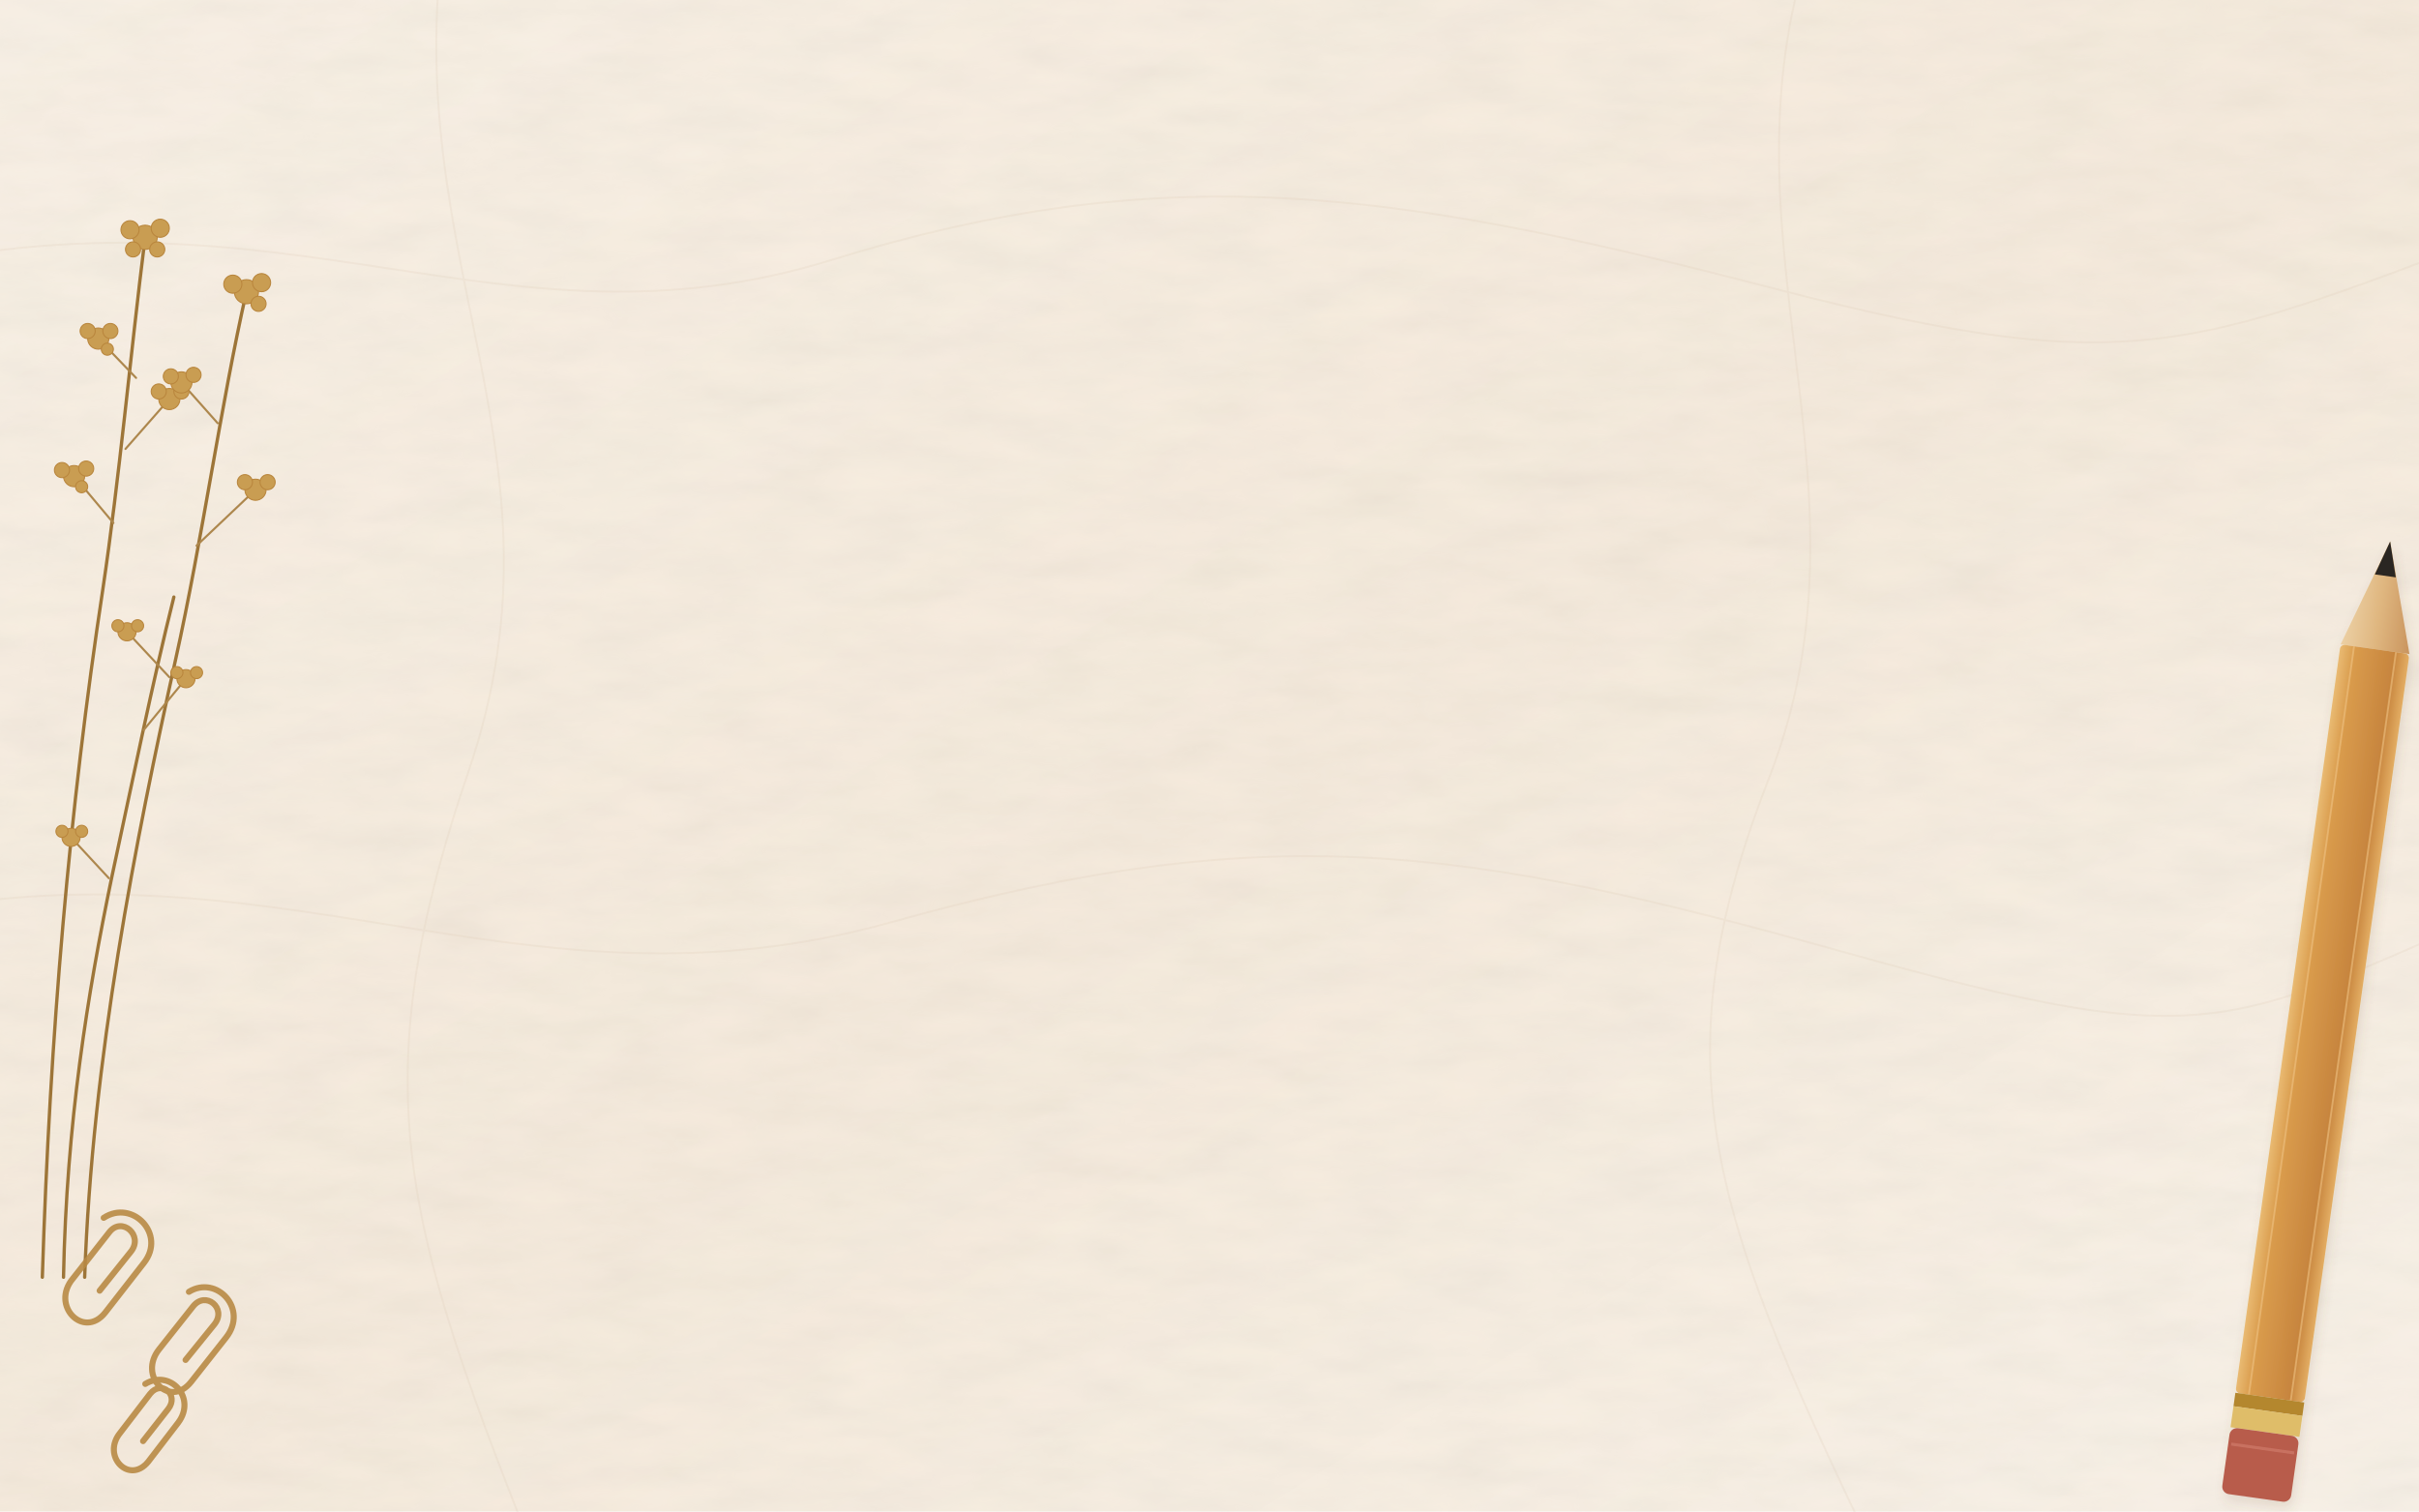
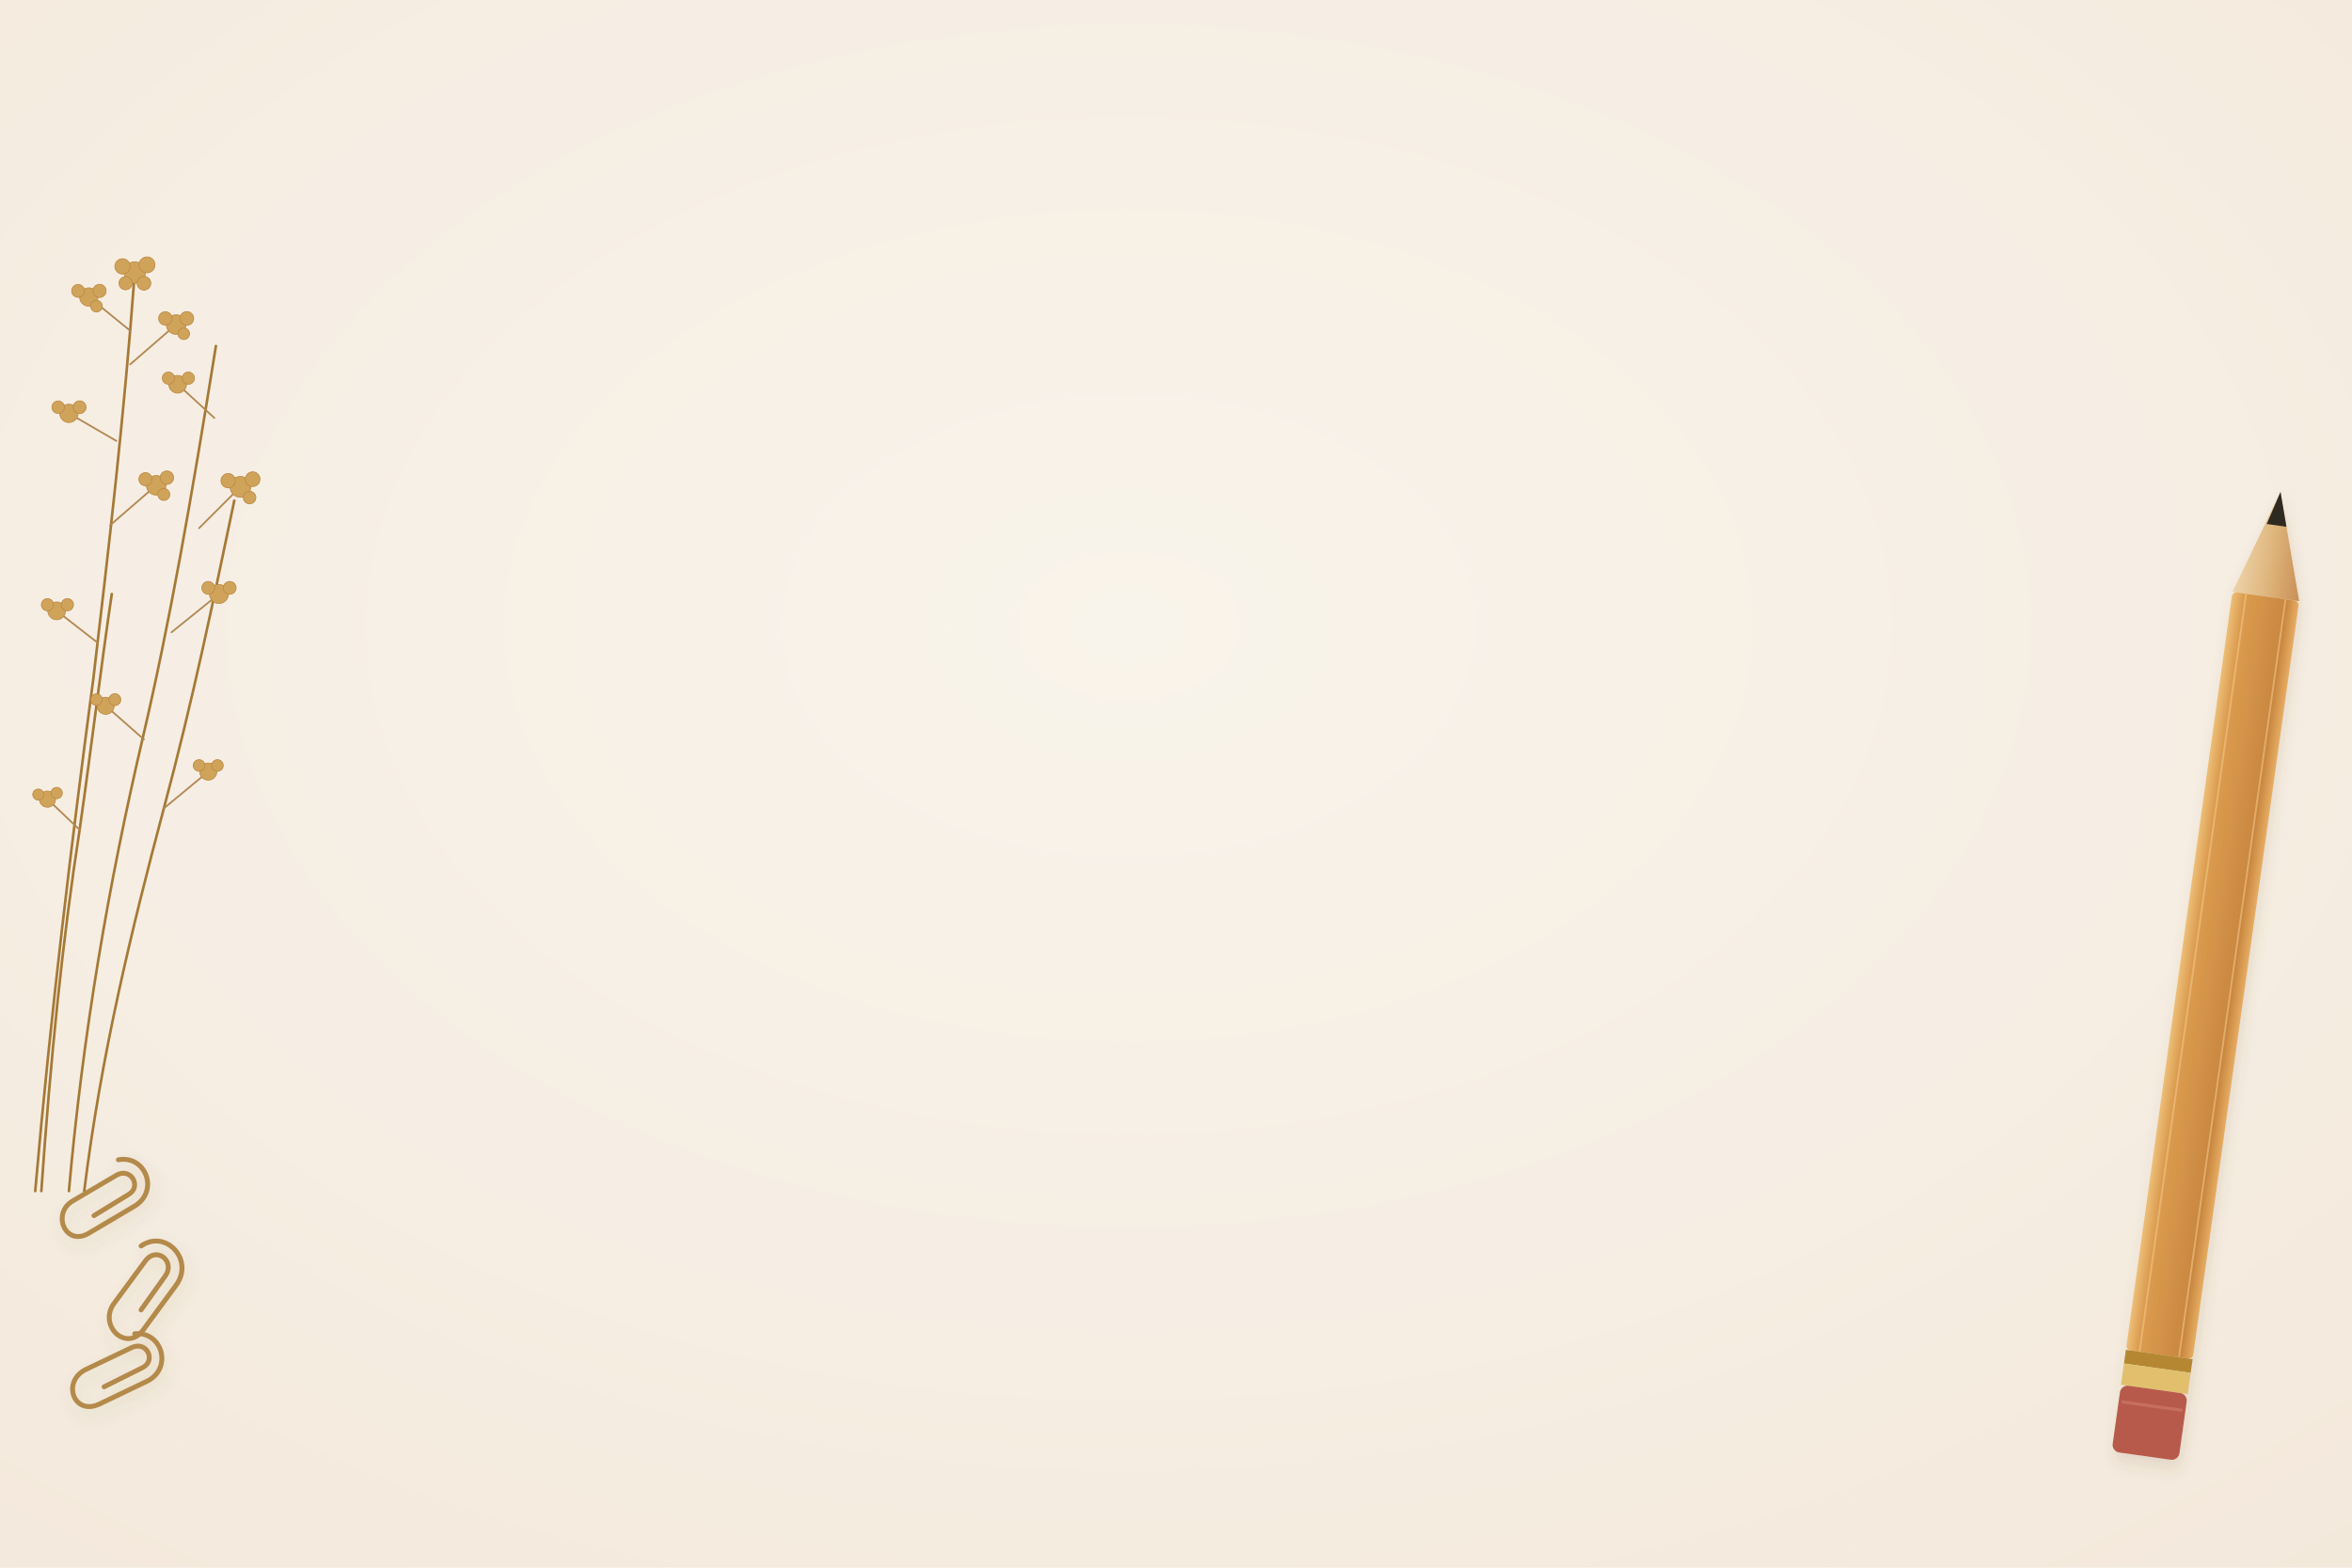
- <svg xmlns="http://www.w3.org/2000/svg" width="1600" height="1000" viewBox="0 0 1600 1000">
+ <svg xmlns="http://www.w3.org/2000/svg" width="1536" height="1024" viewBox="0 0 1536 1024">
  <defs>
    <filter id="paper" x="-10%" y="-10%" width="120%" height="120%">
-       <feTurbulence type="fractalNoise" baseFrequency="0.018 0.055" numOctaves="4" seed="13" result="noise" />
+       <feTurbulence type="fractalNoise" baseFrequency="0.55" numOctaves="4" seed="8" result="noise" />
      <feColorMatrix in="noise" type="saturate" values="0" result="mono" />
      <feComponentTransfer in="mono" result="soft">
-         <feFuncA type="table" tableValues="0 0.12" />
+         <feFuncA type="table" tableValues="0 0.055" />
      </feComponentTransfer>
      <feBlend in="SourceGraphic" in2="soft" mode="multiply" />
    </filter>
-     <linearGradient id="bg" x1="0" y1="0" x2="1" y2="1">
-       <stop offset="0" stop-color="#f8f0e5" />
-       <stop offset="0.52" stop-color="#f5eadc" />
-       <stop offset="1" stop-color="#f8f1e7" />
-     </linearGradient>
+     <radialGradient id="bg" cx="48%" cy="40%" r="78%">
+       <stop offset="0" stop-color="#fbf6ee" />
+       <stop offset=".6" stop-color="#f6eee3" />
+       <stop offset="1" stop-color="#f3e7d8" />
+     </radialGradient>
    <linearGradient id="pencil" x1="0" x2="1">
-       <stop offset="0" stop-color="#e9ba72" />
-       <stop offset=".22" stop-color="#d99b4c" />
-       <stop offset=".78" stop-color="#c7853e" />
-       <stop offset="1" stop-color="#e3ad63" />
+       <stop offset="0" stop-color="#edbe78" />
+       <stop offset=".18" stop-color="#db9c4f" />
+       <stop offset=".82" stop-color="#c98740" />
+       <stop offset="1" stop-color="#e6ad63" />
    </linearGradient>
    <linearGradient id="wood" x1="0" x2="1">
-       <stop offset="0" stop-color="#ecd0a4" />
-       <stop offset=".5" stop-color="#dfb67f" />
-       <stop offset="1" stop-color="#c9945e" />
+       <stop offset="0" stop-color="#edd3aa" />
+       <stop offset=".5" stop-color="#dfb57c" />
+       <stop offset="1" stop-color="#c88f56" />
    </linearGradient>
-     <filter id="shadow" x="-40%" y="-40%" width="180%" height="180%">
-       <feDropShadow dx="2" dy="4" stdDeviation="4" flood-color="#795b3c" flood-opacity=".15" />
+     <filter id="shadow" x="-60%" y="-60%" width="220%" height="220%">
+       <feDropShadow dx="2" dy="5" stdDeviation="5" flood-color="#715538" flood-opacity=".14" />
    </filter>
  </defs>
-   <rect width="1600" height="1000" fill="url(#bg)" filter="url(#paper)" />
-   <g opacity=".18" fill="none" stroke="#d6c3ad" stroke-width="1.3">
-     <path d="M-80 180 C190 115 330 240 550 172 S920 125 1170 190 S1450 230 1690 140" />
-     <path d="M-90 610 C180 545 340 680 590 610 S970 560 1220 630 S1470 680 1680 590" />
-     <path d="M300 -80 C250 160 385 290 310 510 S270 820 370 1070" />
-     <path d="M1210 -70 C1120 140 1250 310 1170 515 S1140 820 1260 1070" />
-   </g>
-   <g transform="translate(18 145)" stroke-linecap="round">
-     <g fill="none" stroke="#9d7538" stroke-width="2.2">
-       <path d="M10 700 C15 540 28 390 50 245 C61 171 68 92 78 12" />
-       <path d="M38 700 C43 555 72 410 98 292 C116 211 128 123 145 48" />
-       <path d="M24 700 C26 598 40 512 56 435 C70 370 83 306 97 250" />
+   <rect width="1536" height="1024" fill="url(#bg)" />
+   <rect width="1536" height="1024" fill="#f7efe4" opacity=".28" filter="url(#paper)" />
+   <g transform="translate(3 128)" stroke-linecap="round">
+     <g fill="none" stroke="#a57936" stroke-width="1.7">
+       <path d="M20 650 C30 535 44 420 58 315 C68 230 78 145 85 50" />
+       <path d="M42 650 C51 548 68 449 90 355 C108 278 122 198 138 98" />
+       <path d="M24 650 C30 563 38 485 49 414 C57 358 63 307 70 260" />
+       <path d="M52 650 C63 561 83 479 104 400 C123 329 136 266 150 199" />
    </g>
-     <g fill="none" stroke="#ad874d" stroke-width="1.4">
-       <path d="M57 201L31 170M65 152L94 119M72 105L47 79M94 303L66 273M112 216L151 179M126 135L102 108M54 436L29 409M77 338L105 304" />
+     <g fill="none" stroke="#b18853" stroke-width="1.15">
+       <path d="M82 88L55 66M82 110L112 84M73 160L42 142M69 215L99 189M61 292L34 271M91 355L66 333M109 285L140 260M127 217L154 190M137 145L113 123M49 414L28 394M104 400L133 376" />
    </g>
-     <g fill="#c99d52" stroke="#b9863d" stroke-width=".7">
-       <g transform="translate(78 12)">
-         <circle r="8" />
-         <circle cx="10" cy="-6" r="6" />
-         <circle cx="-10" cy="-5" r="6" />
-         <circle cx="8" cy="8" r="5" />
-         <circle cx="-8" cy="8" r="5" />
+     <g fill="#d0a35b" stroke="#bb8841" stroke-width=".5">
+       <g transform="translate(85 50)">
+         <circle r="7" />
+         <circle cx="8" cy="-5" r="5.2" />
+         <circle cx="-8" cy="-4" r="5" />
+         <circle cx="6" cy="7" r="4.5" />
+         <circle cx="-6" cy="7" r="4.3" />
      </g>
-       <g transform="translate(47 79)">
-         <circle r="7" />
-         <circle cx="8" cy="-5" r="5" />
-         <circle cx="-7" cy="-5" r="5" />
-         <circle cx="6" cy="7" r="4" />
+       <g transform="translate(55 66)">
+         <circle r="6" />
+         <circle cx="7" cy="-4" r="4.3" />
+         <circle cx="-7" cy="-4" r="4.2" />
+         <circle cx="5" cy="6" r="3.8" />
      </g>
-       <g transform="translate(31 170)">
-         <circle r="7" />
-         <circle cx="8" cy="-5" r="5" />
-         <circle cx="-8" cy="-4" r="5" />
-         <circle cx="5" cy="7" r="4" />
+       <g transform="translate(112 84)">
+         <circle r="6.4" />
+         <circle cx="7" cy="-4" r="4.5" />
+         <circle cx="-7" cy="-4" r="4.4" />
+         <circle cx="5" cy="6" r="3.8" />
      </g>
-       <g transform="translate(94 119)">
-         <circle r="7" />
-         <circle cx="8" cy="-5" r="5" />
-         <circle cx="-7" cy="-5" r="5" />
+       <g transform="translate(42 142)">
+         <circle r="6" />
+         <circle cx="7" cy="-4" r="4.2" />
+         <circle cx="-7" cy="-4" r="4.1" />
      </g>
-       <g transform="translate(145 48)">
-         <circle r="8" />
-         <circle cx="10" cy="-6" r="6" />
-         <circle cx="-9" cy="-5" r="6" />
-         <circle cx="8" cy="8" r="5" />
+       <g transform="translate(99 189)">
+         <circle r="6.4" />
+         <circle cx="7" cy="-5" r="4.4" />
+         <circle cx="-7" cy="-4" r="4.3" />
+         <circle cx="5" cy="6" r="3.9" />
      </g>
-       <g transform="translate(102 108)">
-         <circle r="7" />
-         <circle cx="8" cy="-5" r="5" />
-         <circle cx="-7" cy="-4" r="5" />
+       <g transform="translate(154 190)">
+         <circle r="6.8" />
+         <circle cx="8" cy="-5" r="4.8" />
+         <circle cx="-8" cy="-4" r="4.7" />
+         <circle cx="6" cy="7" r="4.1" />
      </g>
-       <g transform="translate(151 179)">
-         <circle r="7" />
-         <circle cx="8" cy="-5" r="5" />
-         <circle cx="-7" cy="-5" r="5" />
-       </g>
-       <g transform="translate(66 273)">
-         <circle r="6" />
+       <g transform="translate(113 123)">
+         <circle r="5.8" />
        <circle cx="7" cy="-4" r="4" />
        <circle cx="-6" cy="-4" r="4" />
      </g>
-       <g transform="translate(105 304)">
-         <circle r="6" />
+       <g transform="translate(34 271)">
+         <circle r="5.8" />
        <circle cx="7" cy="-4" r="4" />
        <circle cx="-6" cy="-4" r="4" />
      </g>
-       <g transform="translate(29 409)">
-         <circle r="6" />
-         <circle cx="7" cy="-4" r="4" />
-         <circle cx="-6" cy="-4" r="4" />
+       <g transform="translate(140 260)">
+         <circle r="6.2" />
+         <circle cx="7" cy="-4" r="4.2" />
+         <circle cx="-7" cy="-4" r="4.2" />
+       </g>
+       <g transform="translate(66 333)">
+         <circle r="5.6" />
+         <circle cx="6" cy="-4" r="3.9" />
+         <circle cx="-6" cy="-4" r="3.8" />
+       </g>
+       <g transform="translate(28 394)">
+         <circle r="5.3" />
+         <circle cx="6" cy="-4" r="3.7" />
+         <circle cx="-6" cy="-3" r="3.6" />
+       </g>
+       <g transform="translate(133 376)">
+         <circle r="5.6" />
+         <circle cx="6" cy="-4" r="3.8" />
+         <circle cx="-6" cy="-4" r="3.8" />
      </g>
    </g>
  </g>
-   <g transform="translate(38 805) rotate(-10)" fill="none" stroke="#b88a45" stroke-width="4" stroke-linecap="round" stroke-linejoin="round" opacity=".9">
-     <path d="M30 6c21-9 39 18 21 34L20 68C3 83-15 57 3 42l29-26c10-9 22 6 12 15L19 53" />
-     <path d="M77 64c20-8 37 18 19 34l-28 25c-17 15-34-10-17-25l27-24c10-9 22 5 12 14l-23 20" />
-     <path d="M38 119c18-7 32 15 17 29l-24 22c-15 13-30-9-15-22l24-22c9-8 19 4 10 12l-20 18" />
+   <g transform="translate(43 754)" fill="none" stroke="#b48a4b" stroke-width="3.2" stroke-linecap="round" stroke-linejoin="round" filter="url(#shadow)">
+     <g transform="rotate(12 28 38)">
+       <path d="M27 3c17-7 31 15 16 28L18 54C5 66-9 46 4 35l24-22c8-7 18 4 10 11L19 42" />
+     </g>
+     <g transform="translate(27 55) rotate(-11 30 40)">
+       <path d="M29 4c18-8 33 16 17 30L20 58C6 71-9 49 5 37l25-23c9-8 19 4 11 12L21 45" />
+     </g>
+     <g transform="translate(7 112) rotate(17 29 38)">
+       <path d="M28 4c17-7 31 15 16 28L19 55C5 67-9 47 5 35l24-22c8-7 18 4 10 11L19 43" />
+     </g>
  </g>
-   <g transform="translate(1490 355) rotate(8 45 330)" filter="url(#shadow)">
-     <polygon points="45,0 22,72 68,72" fill="url(#wood)" />
-     <polygon points="45,0 38,23 52,23" fill="#2b2520" />
-     <rect x="22" y="72" width="46" height="500" rx="3" fill="url(#pencil)" />
-     <path d="M31 72v500M59 72v500" stroke="#f0c586" stroke-width="1.2" opacity=".55" />
-     <rect x="22" y="572" width="46" height="9" fill="#b4872f" />
-     <rect x="22" y="581" width="46" height="14" fill="#dfbd69" />
-     <rect x="22" y="595" width="46" height="44" rx="5" fill="#b85b4b" />
-     <path d="M24 606h42" stroke="#d88878" stroke-width="2" opacity=".5" />
+   <g transform="translate(1400 318) rotate(8 42 340)" filter="url(#shadow)">
+     <polygon points="42,0 20,69 64,69" fill="url(#wood)" />
+     <polygon points="42,0 36,22 49,22" fill="#2e2924" />
+     <rect x="20" y="69" width="44" height="500" rx="3" fill="url(#pencil)" />
+     <path d="M29 69v500M55 69v500" stroke="#f4ca8a" stroke-width="1.2" opacity=".55" />
+     <rect x="20" y="569" width="44" height="9" fill="#b58731" />
+     <rect x="20" y="578" width="44" height="14" fill="#e1bf6d" />
+     <rect x="20" y="592" width="44" height="44" rx="5" fill="#b85a4b" />
+     <path d="M22 603h40" stroke="#d98778" stroke-width="2" opacity=".45" />
  </g>
</svg>
